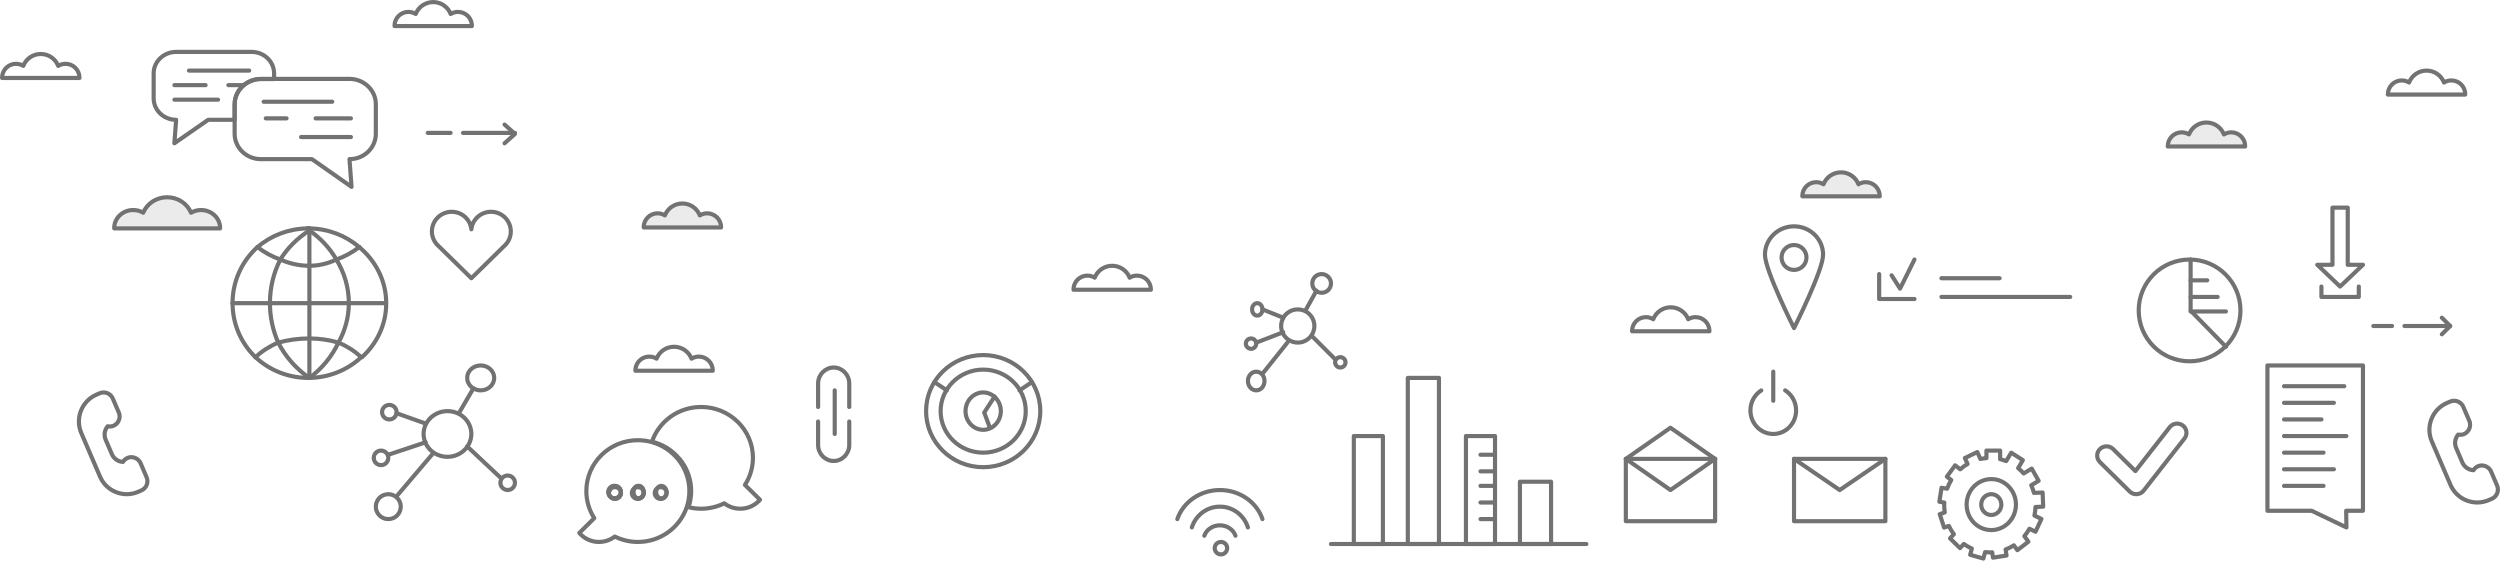
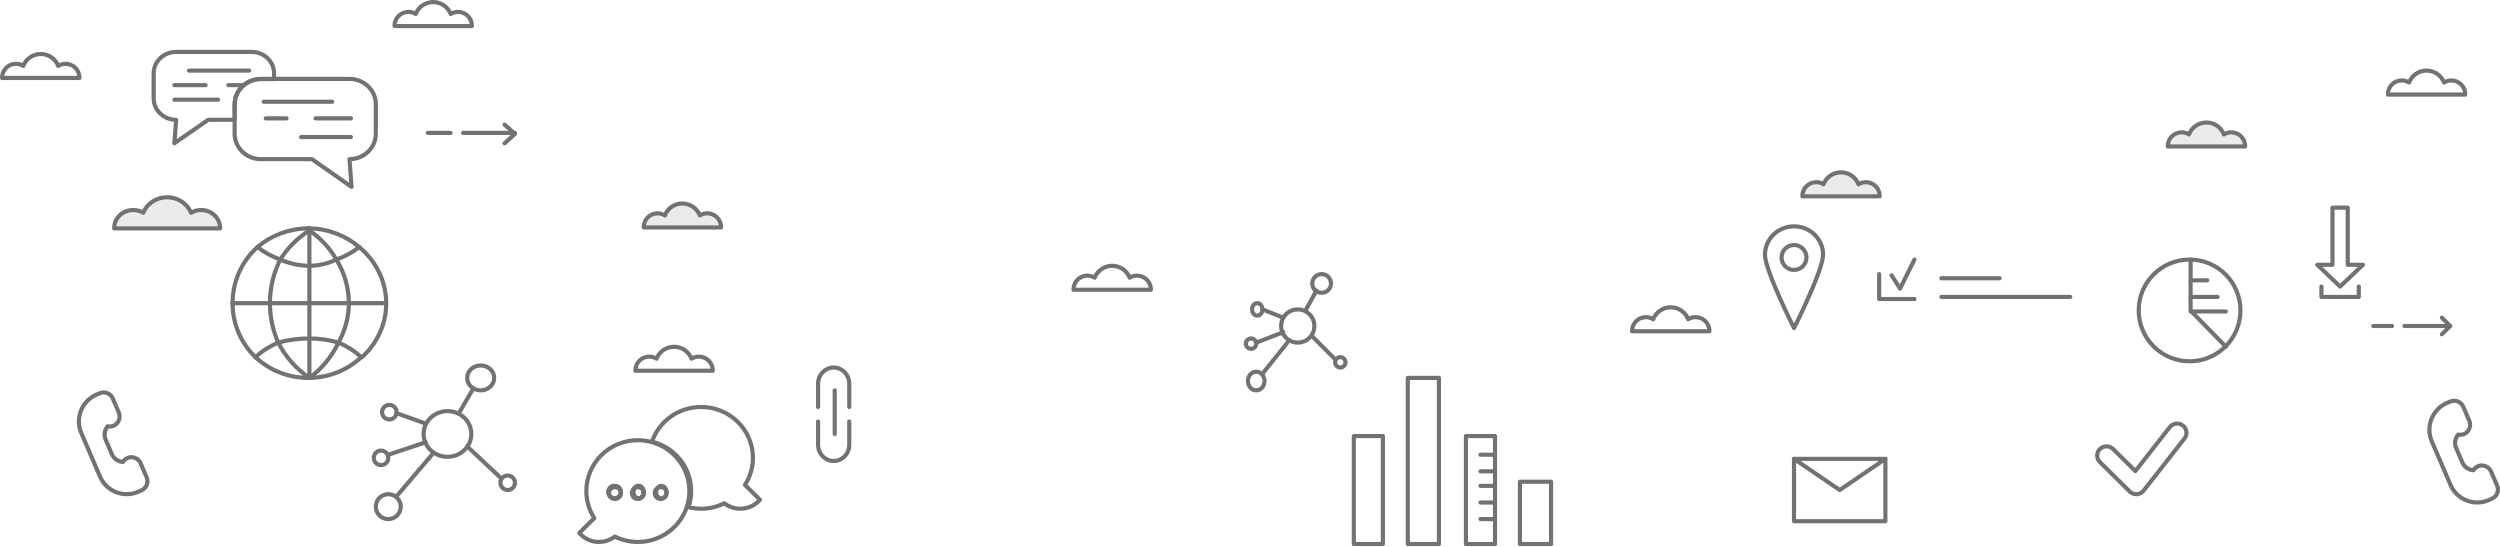
- <svg xmlns="http://www.w3.org/2000/svg" width="1204" height="270" viewBox="0 0 1204 270" fill="none">
-   <path d="M223 64H248" stroke="#737273" stroke-width="2" stroke-miterlimit="10" stroke-linecap="round" stroke-linejoin="round" />
-   <path d="M206 64H217" stroke="#737273" stroke-width="2" stroke-miterlimit="10" stroke-linecap="round" stroke-linejoin="round" />
-   <path d="M243 60L248 64.501L243 69" stroke="#737273" stroke-width="2" stroke-miterlimit="10" stroke-linecap="round" stroke-linejoin="round" />
+ <svg xmlns="http://www.w3.org/2000/svg" width="1204" height="263" viewBox="0 0 1204 263" fill="none">
  <path d="M922 144H905V132" stroke="#737273" stroke-width="2" stroke-miterlimit="10" stroke-linecap="round" stroke-linejoin="round" />
  <path d="M911 132.596L915.068 139L922 125" stroke="#737273" stroke-width="2" stroke-miterlimit="10" stroke-linecap="round" stroke-linejoin="round" />
  <path d="M935 143H997" stroke="#737273" stroke-width="2" stroke-miterlimit="10" stroke-linecap="round" stroke-linejoin="round" />
  <path d="M935 134H963" stroke="#737273" stroke-width="2" stroke-miterlimit="10" stroke-linecap="round" stroke-linejoin="round" />
+   <path d="M604.61 146.198C605.901 145.607 607.344 146.385 607.835 147.932C608.327 149.48 607.679 151.212 606.39 151.802C605.1 152.393 603.656 151.615 603.164 150.068C602.673 148.52 603.32 146.787 604.61 146.198Z" stroke="#737273" stroke-width="2" stroke-miterlimit="10" stroke-linecap="round" stroke-linejoin="round" />
+   <path d="M601.615 163.167C602.35 162.888 603.134 162.965 603.758 163.347C604.236 163.611 604.625 164.048 604.836 164.601C605.327 165.894 604.678 167.345 603.39 167.838C602.312 168.25 601.113 167.849 600.461 166.945C600.348 166.781 600.243 166.599 600.163 166.389C599.673 165.097 600.326 163.659 601.615 163.167V163.167Z" stroke="#737273" stroke-width="2" stroke-miterlimit="10" stroke-linecap="round" stroke-linejoin="round" />
+   <path d="M644.61 172.166C644.999 172.017 645.408 171.964 645.791 172.024C646.687 172.129 647.494 172.713 647.836 173.61C648.327 174.898 647.678 176.344 646.391 176.835C646.047 176.965 645.688 177.016 645.337 176.996C644.386 176.93 643.523 176.331 643.164 175.389C642.673 174.103 643.322 172.656 644.61 172.166V172.166Z" stroke="#737273" stroke-width="2" stroke-miterlimit="10" stroke-linecap="round" stroke-linejoin="round" />
+   <path d="M603.579 179.296C605.64 178.412 607.949 179.577 608.735 181.892C608.984 182.63 609.059 183.391 608.954 184.123C608.764 185.686 607.834 187.102 606.43 187.702C604.355 188.59 602.047 187.427 601.256 185.096C601.046 184.48 600.973 183.857 601.009 183.238C601.089 181.533 602.055 179.948 603.579 179.296Z" stroke="#737273" stroke-width="2" stroke-miterlimit="10" stroke-linecap="round" stroke-linejoin="round" />
+   <path d="M634.901 132.295C637.219 131.413 639.817 132.576 640.701 134.892C640.982 135.628 641.065 136.389 640.949 137.123C640.735 138.685 639.688 140.099 638.107 140.702C635.775 141.59 633.176 140.426 632.286 138.096C632.052 137.479 631.969 136.856 632.01 136.238C632.1 134.533 633.185 132.948 634.901 132.295V132.295Z" stroke="#737273" stroke-width="2" stroke-miterlimit="10" stroke-linecap="round" stroke-linejoin="round" />
+   <path d="M622.169 149.524C626.074 148.035 630.462 149.826 632.214 153.542C632.321 153.747 632.393 153.934 632.475 154.149C634.044 158.272 631.975 162.896 627.857 164.466C627.642 164.548 627.428 164.63 627.204 164.685C623.231 165.833 619.012 163.762 617.525 159.853C615.955 155.729 618.023 151.105 622.169 149.524V149.524Z" stroke="#737273" stroke-width="2" stroke-miterlimit="10" stroke-linecap="round" stroke-linejoin="round" />
+   <path d="M608 180L620 165" stroke="#737273" stroke-width="2" stroke-miterlimit="10" stroke-linecap="round" stroke-linejoin="round" />
+   <path d="M608 149L618 153" stroke="#737273" stroke-width="2" stroke-miterlimit="10" stroke-linecap="round" stroke-linejoin="round" />
+   <path d="M605 165L618 160" stroke="#737273" stroke-width="2" stroke-miterlimit="10" stroke-linecap="round" stroke-linejoin="round" />
+   <path d="M634 140L629 149" stroke="#737273" stroke-width="2" stroke-miterlimit="10" stroke-linecap="round" stroke-linejoin="round" />
+   <path d="M643 173L632 162" stroke="#737273" stroke-width="2" stroke-miterlimit="10" stroke-linecap="round" stroke-linejoin="round" />
+   <path d="M878 122.66C878 130.206 864.001 158 864.001 158C864.001 158 850 130.206 850 122.66C850 115.115 856.269 109 864.001 109C871.731 109 878 115.115 878 122.66Z" stroke="#737273" stroke-width="2" stroke-miterlimit="10" stroke-linecap="round" stroke-linejoin="round" />
+   <path d="M870 123.999C870 127.315 867.313 130 864 130C860.685 130 858 127.315 858 123.999C858 120.686 860.685 118 864 118C867.313 118 870 120.686 870 123.999Z" stroke="#737273" stroke-width="2" stroke-miterlimit="10" stroke-linecap="round" stroke-linejoin="round" />
+   <path d="M394 196V184.682C394 180.457 397.376 177 401.5 177C405.624 177 409 180.457 409 184.682V196" stroke="#737273" stroke-width="2" stroke-miterlimit="10" stroke-linecap="round" stroke-linejoin="round" />
+   <path d="M409 203V214.318C409 218.541 405.624 222 401.5 222C397.376 222 394 218.541 394 214.318V203" stroke="#737273" stroke-width="2" stroke-miterlimit="10" stroke-linecap="round" stroke-linejoin="round" />
+   <path d="M402 188V209" stroke="#737273" stroke-width="2" stroke-miterlimit="10" stroke-linecap="round" stroke-linejoin="round" />
+   <path d="M666 262H652V210H666V262Z" stroke="#737273" stroke-width="2" stroke-miterlimit="10" stroke-linecap="round" stroke-linejoin="round" />
+   <path d="M747 262H732V232H747V262Z" stroke="#737273" stroke-width="2" stroke-miterlimit="10" stroke-linecap="round" stroke-linejoin="round" />
+   <path d="M693 262H678V182H693V262Z" stroke="#737273" stroke-width="2" stroke-miterlimit="10" stroke-linecap="round" stroke-linejoin="round" />
+   <path d="M720 262H706V210H720V262Z" stroke="#737273" stroke-width="2" stroke-miterlimit="10" stroke-linecap="round" stroke-linejoin="round" />
+   <path d="M713 219H720" stroke="#737273" stroke-width="2" stroke-miterlimit="10" stroke-linecap="round" stroke-linejoin="round" />
+   <path d="M713 227H720" stroke="#737273" stroke-width="2" stroke-miterlimit="10" stroke-linecap="round" stroke-linejoin="round" />
+   <path d="M713 234H720" stroke="#737273" stroke-width="2" stroke-miterlimit="10" stroke-linecap="round" stroke-linejoin="round" />
+   <path d="M713 242H720" stroke="#737273" stroke-width="2" stroke-miterlimit="10" stroke-linecap="round" stroke-linejoin="round" />
+   <path d="M713 250H720" stroke="#737273" stroke-width="2" stroke-miterlimit="10" stroke-linecap="round" stroke-linejoin="round" />
+   <path d="M908 251H864V221H908V251Z" stroke="#737273" stroke-width="2" stroke-miterlimit="10" stroke-linecap="round" stroke-linejoin="round" />
+   <path d="M864 221L886.001 236L908 221" stroke="#737273" stroke-width="2" stroke-miterlimit="10" stroke-linecap="round" stroke-linejoin="round" />
+   <path d="M1158 157H1180" stroke="#737273" stroke-width="2" stroke-miterlimit="10" stroke-linecap="round" stroke-linejoin="round" />
+   <path d="M1143 157H1152" stroke="#737273" stroke-width="2" stroke-miterlimit="10" stroke-linecap="round" stroke-linejoin="round" />
+   <path d="M1176 153L1180 156.999L1176 161" stroke="#737273" stroke-width="2" stroke-miterlimit="10" stroke-linecap="round" stroke-linejoin="round" />
+   <path d="M1028.83 238C1027.64 238 1026.5 237.534 1025.65 236.699L1011.32 222.538C1009.56 220.804 1009.56 217.996 1011.32 216.264C1013.07 214.531 1015.91 214.533 1017.67 216.264L1028.4 226.863L1044.95 205.723C1046.47 203.784 1049.29 203.428 1051.26 204.929C1053.22 206.428 1053.58 209.214 1052.06 211.152L1032.38 236.278C1031.59 237.285 1030.4 237.908 1029.11 237.991C1029.02 237.997 1028.92 238 1028.83 238V238Z" stroke="#737273" stroke-width="2" stroke-miterlimit="10" stroke-linecap="round" stroke-linejoin="round" />
+   <path d="M1182.88 215.743L1185.88 222.745C1186.84 224.968 1188.96 226.331 1191.22 226.459C1191.72 225.644 1192.45 224.957 1193.4 224.55C1194.33 224.147 1195.33 224.082 1196.26 224.278C1197.74 224.594 1199.05 225.58 1199.69 227.061L1202.61 233.86C1203.65 236.288 1202.53 239.132 1200.11 240.178L1198.54 240.86C1191.47 243.915 1183.21 240.617 1180.16 233.528L1171.14 212.518C1168.09 205.429 1171.38 197.128 1178.44 194.071L1180.01 193.391C1182.43 192.344 1185.26 193.474 1186.31 195.902L1189.23 202.701C1189.86 204.183 1189.68 205.829 1188.89 207.114C1188.39 207.929 1187.66 208.616 1186.73 209.019C1185.78 209.426 1184.78 209.489 1183.85 209.295C1182.39 211.035 1181.92 213.518 1182.88 215.743V215.743Z" stroke="#737273" stroke-width="2" stroke-miterlimit="10" stroke-linecap="round" stroke-linejoin="round" />
+   <path d="M1136 138V143H1118V138" stroke="#737273" stroke-width="2" stroke-miterlimit="10" stroke-linecap="round" stroke-linejoin="round" />
+   <path d="M1138 127.529L1126.99 138L1116 127.529H1123.32V100H1130.67V127.529H1138Z" stroke="#737273" stroke-width="2" stroke-miterlimit="10" stroke-linecap="round" stroke-linejoin="round" />
+   <path d="M1079 149.5C1079 163.03 1068.03 174 1054.5 174C1040.97 174 1030 163.03 1030 149.5C1030 135.968 1040.97 125 1054.5 125C1068.03 125 1079 135.968 1079 149.5Z" stroke="#737273" stroke-width="2" stroke-miterlimit="10" stroke-linecap="round" stroke-linejoin="round" />
+   <path d="M1055 125V149.614L1072 167" stroke="#737273" stroke-width="2" stroke-miterlimit="10" stroke-linecap="round" stroke-linejoin="round" />
+   <path d="M1055 135H1063" stroke="#737273" stroke-width="2" stroke-miterlimit="10" stroke-linecap="round" stroke-linejoin="round" />
+   <path d="M1055 143H1068" stroke="#737273" stroke-width="2" stroke-miterlimit="10" stroke-linecap="round" stroke-linejoin="round" />
+   <path d="M1055 150H1072" stroke="#737273" stroke-width="2" stroke-miterlimit="10" stroke-linecap="round" stroke-linejoin="round" />
+   <path d="M547.571 132.735C546.279 132.735 545.064 133.101 544.039 133.748C542.735 130.38 539.456 128 535.62 128C531.785 128 528.519 130.38 527.203 133.735C526.177 133.101 524.975 132.735 523.683 132.735C520 132.735 517 135.723 517 139.419C517 139.457 517 139.507 517.013 139.545H526.924H530.367H540.899H544.317H554.253C554.267 139.507 554.267 139.457 554.267 139.419C554.267 135.723 551.267 132.735 547.571 132.735Z" stroke="#737273" stroke-width="2" stroke-miterlimit="10" stroke-linecap="round" stroke-linejoin="round" />
+   <path d="M816.571 152.735C815.279 152.735 814.064 153.101 813.039 153.748C811.735 150.38 808.456 148 804.62 148C800.785 148 797.519 150.38 796.203 153.735C795.177 153.101 793.975 152.735 792.683 152.735C789 152.735 786 155.723 786 159.419C786 159.457 786 159.507 786.013 159.545H795.924H799.367H809.899H813.317H823.253C823.267 159.507 823.267 159.457 823.267 159.419C823.267 155.723 820.267 152.735 816.571 152.735Z" stroke="#737273" stroke-width="2" stroke-miterlimit="10" stroke-linecap="round" stroke-linejoin="round" />
+   <path d="M1074.57 63.735C1073.28 63.735 1072.06 64.101 1071.04 64.748C1069.73 61.38 1066.46 59 1062.62 59C1058.78 59 1055.52 61.38 1054.2 64.735C1053.18 64.101 1051.97 63.735 1050.68 63.735C1047 63.735 1044 66.723 1044 70.419C1044 70.457 1044 70.507 1044.01 70.545H1053.92H1057.37H1067.9H1071.32H1081.25C1081.27 70.507 1081.27 70.457 1081.27 70.419C1081.27 66.723 1078.27 63.735 1074.57 63.735Z" fill="#EBEBEB" stroke="#737273" stroke-width="2" stroke-miterlimit="10" stroke-linecap="round" stroke-linejoin="round" />
+   <path d="M898.571 87.735C897.279 87.735 896.064 88.101 895.039 88.748C893.735 85.38 890.456 83 886.62 83C882.785 83 879.519 85.38 878.203 88.735C877.177 88.101 875.975 87.735 874.683 87.735C871 87.735 868 90.723 868 94.419C868 94.457 868 94.507 868.013 94.545H877.924H881.367H891.899H895.317H905.253C905.267 94.507 905.267 94.457 905.267 94.419C905.267 90.723 902.267 87.735 898.571 87.735Z" fill="#EBEBEB" stroke="#737273" stroke-width="2" stroke-miterlimit="10" stroke-linecap="round" stroke-linejoin="round" />
+   <path d="M223 64H248" stroke="#737273" stroke-width="2" stroke-miterlimit="10" stroke-linecap="round" stroke-linejoin="round" />
+   <path d="M206 64H217" stroke="#737273" stroke-width="2" stroke-miterlimit="10" stroke-linecap="round" stroke-linejoin="round" />
+   <path d="M243 60L248 64.501L243 69" stroke="#737273" stroke-width="2" stroke-miterlimit="10" stroke-linecap="round" stroke-linejoin="round" />
  <path d="M96.836 101.151C95.068 101.151 93.406 101.628 92.003 102.468C90.218 98.092 85.731 95 80.482 95C75.233 95 70.764 98.092 68.963 102.451C67.559 101.628 65.913 101.151 64.146 101.151C59.105 101.151 55 105.033 55 109.835C55 109.886 55 109.95 55.017 110H68.581H73.293H87.706H92.384H105.982C106 109.95 106 109.886 106 109.835C106 105.033 101.894 101.151 96.836 101.151Z" fill="#EBEBEB" stroke="#737273" stroke-width="2" stroke-miterlimit="10" stroke-linecap="round" stroke-linejoin="round" />
  <path d="M186.255 195.231C188.061 194.541 190.082 195.449 190.769 197.254C191.458 199.06 190.551 201.08 188.746 201.769C186.94 202.459 184.919 201.551 184.23 199.746C183.543 197.94 184.448 195.918 186.255 195.231Z" stroke="#737273" stroke-width="2" stroke-miterlimit="10" stroke-linecap="round" stroke-linejoin="round" />
  <path d="M182.261 217.234C183.289 216.843 184.387 216.952 185.262 217.485C185.93 217.855 186.475 218.467 186.771 219.242C187.457 221.052 186.549 223.084 184.745 223.773C183.236 224.35 181.558 223.788 180.645 222.523C180.487 222.294 180.34 222.038 180.228 221.744C179.542 219.936 180.457 217.923 182.261 217.234V217.234Z" stroke="#737273" stroke-width="2" stroke-miterlimit="10" stroke-linecap="round" stroke-linejoin="round" />
  <path d="M243.254 229.232C243.799 229.024 244.371 228.95 244.907 229.033C246.162 229.181 247.292 229.998 247.771 231.254C248.457 233.058 247.549 235.082 245.748 235.769C245.265 235.951 244.763 236.022 244.272 235.994C242.94 235.902 241.733 235.064 241.229 233.745C240.543 231.945 241.451 229.918 243.254 229.232V229.232Z" stroke="#737273" stroke-width="2" stroke-miterlimit="10" stroke-linecap="round" stroke-linejoin="round" />
  <path d="M184.868 238.394C187.96 237.216 191.424 238.769 192.602 241.856C192.976 242.84 193.088 243.855 192.932 244.831C192.646 246.914 191.251 248.802 189.144 249.603C186.033 250.787 182.57 249.236 181.383 246.127C181.069 245.306 180.959 244.476 181.013 243.651C181.134 241.378 182.582 239.264 184.868 238.394Z" stroke="#737273" stroke-width="2" stroke-miterlimit="10" stroke-linecap="round" stroke-linejoin="round" />
  <path d="M229.191 176.393C232.538 175.218 236.292 176.768 237.568 179.856C237.975 180.838 238.094 181.852 237.927 182.831C237.618 184.913 236.104 186.799 233.822 187.603C230.453 188.787 226.699 187.235 225.413 184.128C225.075 183.305 224.956 182.474 225.014 181.65C225.145 179.378 226.712 177.265 229.191 176.393V176.393Z" stroke="#737273" stroke-width="2" stroke-miterlimit="10" stroke-linecap="round" stroke-linejoin="round" />
  <path d="M211.431 198.721C217.044 196.673 223.351 199.136 225.87 204.246C226.024 204.527 226.128 204.785 226.246 205.08C228.501 210.75 225.527 217.107 219.607 219.266C219.298 219.379 218.99 219.492 218.669 219.566C212.957 221.145 206.892 218.298 204.754 212.922C202.498 207.253 205.471 200.895 211.431 198.721V198.721Z" stroke="#737273" stroke-width="2" stroke-miterlimit="10" stroke-linecap="round" stroke-linejoin="round" />
  <path d="M191 239L208 219" stroke="#737273" stroke-width="2" stroke-miterlimit="10" stroke-linecap="round" stroke-linejoin="round" />
  <path d="M191 199L205 204" stroke="#737273" stroke-width="2" stroke-miterlimit="10" stroke-linecap="round" stroke-linejoin="round" />
  <path d="M187 219L205 213" stroke="#737273" stroke-width="2" stroke-miterlimit="10" stroke-linecap="round" stroke-linejoin="round" />
  <path d="M228 187L221 199" stroke="#737273" stroke-width="2" stroke-miterlimit="10" stroke-linecap="round" stroke-linejoin="round" />
  <path d="M241 230L225 215" stroke="#737273" stroke-width="2" stroke-miterlimit="10" stroke-linecap="round" stroke-linejoin="round" />
-   <path d="M604.61 146.198C605.901 145.607 607.344 146.385 607.835 147.932C608.327 149.48 607.679 151.212 606.39 151.802C605.1 152.393 603.656 151.615 603.164 150.068C602.673 148.52 603.32 146.787 604.61 146.198Z" stroke="#737273" stroke-width="2" stroke-miterlimit="10" stroke-linecap="round" stroke-linejoin="round" />
-   <path d="M601.615 163.167C602.35 162.888 603.134 162.965 603.758 163.347C604.236 163.611 604.625 164.048 604.836 164.601C605.327 165.894 604.678 167.345 603.39 167.838C602.312 168.25 601.113 167.849 600.461 166.945C600.348 166.781 600.243 166.599 600.163 166.389C599.673 165.097 600.326 163.659 601.615 163.167V163.167Z" stroke="#737273" stroke-width="2" stroke-miterlimit="10" stroke-linecap="round" stroke-linejoin="round" />
-   <path d="M644.61 172.166C644.999 172.017 645.408 171.964 645.791 172.024C646.687 172.129 647.494 172.713 647.836 173.61C648.327 174.898 647.678 176.344 646.391 176.835C646.047 176.965 645.688 177.016 645.337 176.996C644.386 176.93 643.523 176.331 643.164 175.389C642.673 174.103 643.322 172.656 644.61 172.166V172.166Z" stroke="#737273" stroke-width="2" stroke-miterlimit="10" stroke-linecap="round" stroke-linejoin="round" />
-   <path d="M603.579 179.296C605.64 178.412 607.949 179.577 608.735 181.892C608.984 182.63 609.059 183.391 608.954 184.123C608.764 185.686 607.834 187.102 606.43 187.702C604.355 188.59 602.047 187.427 601.256 185.096C601.046 184.48 600.973 183.857 601.009 183.238C601.089 181.533 602.055 179.948 603.579 179.296Z" stroke="#737273" stroke-width="2" stroke-miterlimit="10" stroke-linecap="round" stroke-linejoin="round" />
-   <path d="M634.901 132.295C637.219 131.413 639.817 132.576 640.701 134.892C640.982 135.628 641.065 136.389 640.949 137.123C640.735 138.685 639.688 140.099 638.107 140.702C635.775 141.59 633.176 140.426 632.286 138.096C632.052 137.479 631.969 136.856 632.01 136.238C632.1 134.533 633.185 132.948 634.901 132.295V132.295Z" stroke="#737273" stroke-width="2" stroke-miterlimit="10" stroke-linecap="round" stroke-linejoin="round" />
-   <path d="M622.169 149.524C626.074 148.035 630.462 149.826 632.214 153.542C632.321 153.747 632.393 153.934 632.475 154.149C634.044 158.272 631.975 162.896 627.857 164.466C627.642 164.548 627.428 164.63 627.204 164.685C623.231 165.833 619.012 163.762 617.525 159.853C615.955 155.729 618.023 151.105 622.169 149.524V149.524Z" stroke="#737273" stroke-width="2" stroke-miterlimit="10" stroke-linecap="round" stroke-linejoin="round" />
-   <path d="M608 180L620 165" stroke="#737273" stroke-width="2" stroke-miterlimit="10" stroke-linecap="round" stroke-linejoin="round" />
-   <path d="M608 149L618 153" stroke="#737273" stroke-width="2" stroke-miterlimit="10" stroke-linecap="round" stroke-linejoin="round" />
-   <path d="M605 165L618 160" stroke="#737273" stroke-width="2" stroke-miterlimit="10" stroke-linecap="round" stroke-linejoin="round" />
-   <path d="M634 140L629 149" stroke="#737273" stroke-width="2" stroke-miterlimit="10" stroke-linecap="round" stroke-linejoin="round" />
-   <path d="M643 173L632 162" stroke="#737273" stroke-width="2" stroke-miterlimit="10" stroke-linecap="round" stroke-linejoin="round" />
  <path d="M74 35.324V47.376C74 53.078 78.842 57.699 84.83 57.699L83.982 69L100.252 57.699H113.013V50.278C113.013 46.59 114.73 43.278 117.449 41.049C119.693 39.193 122.601 38.078 125.785 38.078H132V35.324C132 29.621 127.158 25 121.183 25H84.83C78.842 25 74 29.621 74 35.324V35.324Z" stroke="#737273" stroke-width="2" stroke-miterlimit="10" stroke-linecap="round" stroke-linejoin="round" />
  <path d="M91 34H120" stroke="#737273" stroke-width="2" stroke-miterlimit="10" stroke-linecap="round" stroke-linejoin="round" />
  <path d="M84 48H105" stroke="#737273" stroke-width="2" stroke-miterlimit="10" stroke-linecap="round" stroke-linejoin="round" />
  <path d="M84 41H99" stroke="#737273" stroke-width="2" stroke-miterlimit="10" stroke-linecap="round" stroke-linejoin="round" />
  <path d="M110 41H117" stroke="#737273" stroke-width="2" stroke-miterlimit="10" stroke-linecap="round" stroke-linejoin="round" />
-   <path d="M113 50.206V64.451C113 71.191 118.683 76.646 125.68 76.646H150.238L169.301 90L168.308 76.646C175.328 76.646 181 71.191 181 64.451V50.206C181 43.463 175.328 38 168.308 38H125.68C122.519 38 119.631 39.115 117.404 40.972C114.704 43.202 113 46.515 113 50.206Z" stroke="#737273" stroke-width="2" stroke-miterlimit="10" stroke-linecap="round" stroke-linejoin="round" />
+   <path d="M113 50.206V64.451C113 71.191 118.683 76.646 125.68 76.646H150.238L169.301 90L168.308 76.646C175.328 76.646 181 71.191 181 64.451V50.206C181 43.463 175.328 38 168.308 38H125.68C122.519 38 119.631 39.115 117.404 40.972C114.704 43.202 113 46.515 113 50.206V50.206Z" stroke="#737273" stroke-width="2" stroke-miterlimit="10" stroke-linecap="round" stroke-linejoin="round" />
  <path d="M160 49H127" stroke="#737273" stroke-width="2" stroke-miterlimit="10" stroke-linecap="round" stroke-linejoin="round" />
  <path d="M169 66H145" stroke="#737273" stroke-width="2" stroke-miterlimit="10" stroke-linecap="round" stroke-linejoin="round" />
  <path d="M169 57H152" stroke="#737273" stroke-width="2" stroke-miterlimit="10" stroke-linecap="round" stroke-linejoin="round" />
  <path d="M138 57H128" stroke="#737273" stroke-width="2" stroke-miterlimit="10" stroke-linecap="round" stroke-linejoin="round" />
-   <path d="M878 122.66C878 130.206 864.001 158 864.001 158C864.001 158 850 130.206 850 122.66C850 115.115 856.269 109 864.001 109C871.731 109 878 115.115 878 122.66Z" stroke="#737273" stroke-width="2" stroke-miterlimit="10" stroke-linecap="round" stroke-linejoin="round" />
-   <path d="M870 123.999C870 127.315 867.313 130 864 130C860.685 130 858 127.315 858 123.999C858 120.686 860.685 118 864 118C867.313 118 870 120.686 870 123.999Z" stroke="#737273" stroke-width="2" stroke-miterlimit="10" stroke-linecap="round" stroke-linejoin="round" />
-   <path d="M246 111.453C246 113.884 245.075 116.101 243.534 117.793L243.516 117.81L242.609 118.692L242.536 118.764L227.01 134L211.52 118.8L211.465 118.764L210.486 117.793C208.926 116.101 208 113.884 208 111.453C208 106.232 212.282 102 217.542 102C222.457 102 226.502 105.691 227.01 110.426C227.499 105.691 231.562 102 236.477 102C241.737 102 246 106.232 246 111.453Z" stroke="#737273" stroke-width="2" stroke-miterlimit="10" stroke-linecap="round" stroke-linejoin="round" />
  <path d="M174 172C167.503 178.072 158.713 181.848 149 182" stroke="#737273" stroke-width="2" stroke-miterlimit="10" stroke-linecap="round" stroke-linejoin="round" />
  <path d="M148 110C148.338 110 148.665 110 149 110" stroke="#737273" stroke-width="2" stroke-miterlimit="10" stroke-linecap="round" stroke-linejoin="round" />
  <path d="M124 119C116.658 125.587 112 135.228 112 146" stroke="#737273" stroke-width="2" stroke-miterlimit="10" stroke-linecap="round" stroke-linejoin="round" />
  <path d="M123 172C129.499 178.072 138.288 181.848 148 182" stroke="#737273" stroke-width="2" stroke-miterlimit="10" stroke-linecap="round" stroke-linejoin="round" />
  <path d="M123 172C116.228 165.42 112 156.213 112 146" stroke="#737273" stroke-width="2" stroke-miterlimit="10" stroke-linecap="round" stroke-linejoin="round" />
  <path d="M148 182C148.338 182 148.665 182 149 182" stroke="#737273" stroke-width="2" stroke-miterlimit="10" stroke-linecap="round" stroke-linejoin="round" />
  <path d="M149 110C158.195 110.144 166.566 113.515 173 119" stroke="#737273" stroke-width="2" stroke-miterlimit="10" stroke-linecap="round" stroke-linejoin="round" />
  <path d="M124 119C130.434 113.515 138.804 110.144 148 110" stroke="#737273" stroke-width="2" stroke-miterlimit="10" stroke-linecap="round" stroke-linejoin="round" />
  <path d="M174.365 172C181.527 165.443 186 156.267 186 146.089C186 135.282 180.953 125.608 173 119" stroke="#737273" stroke-width="2" stroke-miterlimit="10" stroke-linecap="round" stroke-linejoin="round" />
  <path d="M135 125C138.437 119.433 143.243 114.656 149 111" stroke="#737273" stroke-width="2" stroke-miterlimit="10" stroke-linecap="round" stroke-linejoin="round" />
  <path d="M149 110C149 110.313 149 110.679 149 111" stroke="#737273" stroke-width="2" stroke-miterlimit="10" stroke-linecap="round" stroke-linejoin="round" />
  <path d="M130 146C130 152.829 131.462 159.26 134 165" stroke="#737273" stroke-width="2" stroke-miterlimit="10" stroke-linecap="round" stroke-linejoin="round" />
  <path d="M134 165C137.468 171.811 142.636 177.651 149 182" stroke="#737273" stroke-width="2" stroke-miterlimit="10" stroke-linecap="round" stroke-linejoin="round" />
  <path d="M130 146C130 138.377 131.823 131.224 135 125" stroke="#737273" stroke-width="2" stroke-miterlimit="10" stroke-linecap="round" stroke-linejoin="round" />
  <path d="M124 119C127.278 121.55 130.988 123.576 135 125" stroke="#737273" stroke-width="2" stroke-miterlimit="10" stroke-linecap="round" stroke-linejoin="round" />
  <path d="M173 119C169.721 121.55 166.011 123.576 162 125" stroke="#737273" stroke-width="2" stroke-miterlimit="10" stroke-linecap="round" stroke-linejoin="round" />
  <path d="M149 128C153.573 128 157.938 126.907 162 125" stroke="#737273" stroke-width="2" stroke-miterlimit="10" stroke-linecap="round" stroke-linejoin="round" />
  <path d="M135 125C139.376 126.907 144.077 128 149 128" stroke="#737273" stroke-width="2" stroke-miterlimit="10" stroke-linecap="round" stroke-linejoin="round" />
  <path d="M174 172C170.765 169.053 167.056 166.675 163 165" stroke="#737273" stroke-width="2" stroke-miterlimit="10" stroke-linecap="round" stroke-linejoin="round" />
  <path d="M149 163C153.946 163 158.66 163.724 163 165" stroke="#737273" stroke-width="2" stroke-miterlimit="10" stroke-linecap="round" stroke-linejoin="round" />
  <path d="M134 165C138.651 163.724 143.7 163 149 163" stroke="#737273" stroke-width="2" stroke-miterlimit="10" stroke-linecap="round" stroke-linejoin="round" />
  <path d="M123 172C126.235 169.053 129.943 166.675 134 165" stroke="#737273" stroke-width="2" stroke-miterlimit="10" stroke-linecap="round" stroke-linejoin="round" />
  <path d="M162 125C165.814 131.224 168 138.377 168 146" stroke="#737273" stroke-width="2" stroke-miterlimit="10" stroke-linecap="round" stroke-linejoin="round" />
  <path d="M148 110C148.344 110.313 148.662 110.679 149 111" stroke="#737273" stroke-width="2" stroke-miterlimit="10" stroke-linecap="round" stroke-linejoin="round" />
  <path d="M148 182C148.347 182 148.662 182 149 182" stroke="#737273" stroke-width="2" stroke-miterlimit="10" stroke-linecap="round" stroke-linejoin="round" />
  <path d="M168 146C168 152.829 166.171 159.26 163 165" stroke="#737273" stroke-width="2" stroke-miterlimit="10" stroke-linecap="round" stroke-linejoin="round" />
  <path d="M149 182C154.939 177.651 159.762 171.811 163 165" stroke="#737273" stroke-width="2" stroke-miterlimit="10" stroke-linecap="round" stroke-linejoin="round" />
  <path d="M162 125C158.81 119.433 154.346 114.656 149 111" stroke="#737273" stroke-width="2" stroke-miterlimit="10" stroke-linecap="round" stroke-linejoin="round" />
  <path d="M130 146H112" stroke="#737273" stroke-width="2" stroke-miterlimit="10" stroke-linecap="round" stroke-linejoin="round" />
  <path d="M149 146H168" stroke="#737273" stroke-width="2" stroke-miterlimit="10" stroke-linecap="round" stroke-linejoin="round" />
  <path d="M130 146H149" stroke="#737273" stroke-width="2" stroke-miterlimit="10" stroke-linecap="round" stroke-linejoin="round" />
  <path d="M185 146H168" stroke="#737273" stroke-width="2" stroke-miterlimit="10" stroke-linecap="round" stroke-linejoin="round" />
  <path d="M149 128V111" stroke="#737273" stroke-width="2" stroke-miterlimit="10" stroke-linecap="round" stroke-linejoin="round" />
  <path d="M149 128V146" stroke="#737273" stroke-width="2" stroke-miterlimit="10" stroke-linecap="round" stroke-linejoin="round" />
  <path d="M149 163V182" stroke="#737273" stroke-width="2" stroke-miterlimit="10" stroke-linecap="round" stroke-linejoin="round" />
  <path d="M149 110V111" stroke="#737273" stroke-width="2" stroke-miterlimit="10" stroke-linecap="round" stroke-linejoin="round" />
  <path d="M149 163V146" stroke="#737273" stroke-width="2" stroke-miterlimit="10" stroke-linecap="round" stroke-linejoin="round" />
  <path d="M366 240.663C365.785 240.921 365.556 241.163 365.31 241.421C360.793 245.838 353.7 246.161 348.809 242.405C345.459 244.049 341.667 245 337.659 245C335.559 245 333.522 244.742 331.568 244.258C332.406 241.824 332.865 239.196 332.865 236.471C332.865 231.359 331.274 226.619 328.563 222.7C327.809 221.604 326.954 220.573 326.019 219.62C322.817 216.284 318.68 213.849 314 212.704C317.317 202.98 326.66 196 337.659 196C351.452 196 362.617 206.964 362.617 220.492C362.617 225.296 361.187 229.762 358.758 233.536L366 240.663Z" stroke="#737273" stroke-width="2" stroke-miterlimit="10" stroke-linecap="round" stroke-linejoin="round" />
  <path d="M320.555 239.073C320.032 239.814 319.167 240.298 318.188 240.298C316.604 240.298 315.314 239.023 315.314 237.459C315.314 236.411 315.885 235.492 316.734 235.009C317.158 234.75 317.665 234.607 318.188 234.607C319.786 234.607 321.078 235.879 321.078 237.459C321.078 238.056 320.881 238.62 320.555 239.073ZM307.182 240.298C305.598 240.298 304.308 239.023 304.308 237.459C304.308 235.879 305.598 234.607 307.182 234.607C308.782 234.607 310.072 235.879 310.072 237.459C310.072 239.023 308.782 240.298 307.182 240.298ZM296.176 240.298C294.592 240.298 293.303 239.023 293.303 237.459C293.303 235.879 294.592 234.607 296.176 234.607C297.777 234.607 299.066 235.879 299.066 237.459C299.066 239.023 297.777 240.298 296.176 240.298ZM327.722 222.738C326.972 221.642 326.122 220.61 325.192 219.658C322.008 216.321 317.893 213.887 313.24 212.741C311.296 212.257 309.273 212 307.182 212C293.482 212 282.379 222.963 282.379 236.508C282.379 241.296 283.784 245.763 286.2 249.552L279 256.663C279.227 256.921 279.458 257.179 279.701 257.422C284.175 261.838 291.23 262.162 296.095 258.405C299.442 260.05 303.198 261 307.182 261C318.137 261 327.428 254.003 330.71 244.295C331.544 241.861 332 239.233 332 236.508C332 231.396 330.418 226.657 327.722 222.738V222.738Z" stroke="#737273" stroke-width="2" stroke-miterlimit="10" stroke-linecap="round" stroke-linejoin="round" />
  <path d="M299 237.007C299 238.656 297.657 240 295.992 240C294.343 240 293 238.656 293 237.007C293 235.341 294.343 234 295.992 234C297.657 234 299 235.341 299 237.007Z" stroke="#737273" stroke-width="2" stroke-miterlimit="10" stroke-linecap="round" stroke-linejoin="round" />
  <path d="M310 237.007C310 238.656 308.881 240 307.493 240C306.119 240 305 238.656 305 237.007C305 235.341 306.119 234 307.493 234C308.881 234 310 235.341 310 237.007Z" stroke="#737273" stroke-width="2" stroke-miterlimit="10" stroke-linecap="round" stroke-linejoin="round" />
  <path d="M299 237.007C299 238.656 297.657 240 295.992 240C294.343 240 293 238.656 293 237.007C293 235.341 294.343 234 295.992 234C297.657 234 299 235.341 299 237.007Z" stroke="#737273" stroke-width="2" stroke-miterlimit="10" stroke-linecap="round" stroke-linejoin="round" />
  <path d="M310 237.007C310 238.656 308.881 240 307.493 240C306.119 240 305 238.656 305 237.007C305 235.341 306.119 234 307.493 234C308.881 234 310 235.341 310 237.007Z" stroke="#737273" stroke-width="2" stroke-miterlimit="10" stroke-linecap="round" stroke-linejoin="round" />
  <path d="M321 237.007C321 237.637 320.83 238.231 320.546 238.709C320.093 239.49 319.342 240 318.493 240C317.119 240 316 238.656 316 237.007C316 235.903 316.495 234.933 317.232 234.424C317.6 234.152 318.039 234 318.493 234C319.88 234 321 235.341 321 237.007Z" stroke="#737273" stroke-width="2" stroke-miterlimit="10" stroke-linecap="round" stroke-linejoin="round" />
-   <path d="M394 196V184.682C394 180.457 397.376 177 401.5 177C405.624 177 409 180.457 409 184.682V196" stroke="#737273" stroke-width="2" stroke-miterlimit="10" stroke-linecap="round" stroke-linejoin="round" />
-   <path d="M409 203V214.318C409 218.541 405.624 222 401.5 222C397.376 222 394 218.541 394 214.318V203" stroke="#737273" stroke-width="2" stroke-miterlimit="10" stroke-linecap="round" stroke-linejoin="round" />
-   <path d="M402 188V209" stroke="#737273" stroke-width="2" stroke-miterlimit="10" stroke-linecap="round" stroke-linejoin="round" />
-   <path d="M501 197.999C501 212.911 488.687 225 473.499 225C458.311 225 446 212.911 446 197.999C446 183.087 458.311 171 473.499 171C488.687 171 501 183.087 501 197.999Z" stroke="#737273" stroke-width="2" stroke-miterlimit="10" stroke-linecap="round" stroke-linejoin="round" />
-   <path d="M494 198.001C494 209.046 484.822 218 473.5 218C462.178 218 453 209.046 453 198.001C453 186.954 462.178 178 473.5 178C484.822 178 494 186.954 494 198.001Z" stroke="#737273" stroke-width="2" stroke-miterlimit="10" stroke-linecap="round" stroke-linejoin="round" />
-   <path d="M497 184L491 188" stroke="#737273" stroke-width="2" stroke-miterlimit="10" stroke-linecap="round" stroke-linejoin="round" />
-   <path d="M456 188L450 184" stroke="#737273" stroke-width="2" stroke-miterlimit="10" stroke-linecap="round" stroke-linejoin="round" />
-   <path d="M469.25 190.207C473.315 187.722 478.512 189.196 480.86 193.5C483.207 197.804 481.815 203.307 477.75 205.793C473.685 208.278 468.486 206.802 466.14 202.5C463.793 198.194 465.185 192.692 469.25 190.207Z" stroke="#737273" stroke-width="2" stroke-miterlimit="10" stroke-linecap="round" stroke-linejoin="round" />
-   <path d="M479 191L474 198.673L476.731 206" stroke="#737273" stroke-width="2" stroke-miterlimit="10" stroke-linecap="round" stroke-linejoin="round" />
-   <path d="M641 262H764" stroke="#737273" stroke-width="2" stroke-miterlimit="10" stroke-linecap="round" stroke-linejoin="round" />
-   <path d="M666 262H652V210H666V262Z" stroke="#737273" stroke-width="2" stroke-miterlimit="10" stroke-linecap="round" stroke-linejoin="round" />
-   <path d="M747 262H732V232H747V262Z" stroke="#737273" stroke-width="2" stroke-miterlimit="10" stroke-linecap="round" stroke-linejoin="round" />
-   <path d="M693 262H678V182H693V262Z" stroke="#737273" stroke-width="2" stroke-miterlimit="10" stroke-linecap="round" stroke-linejoin="round" />
-   <path d="M720 262H706V210H720V262Z" stroke="#737273" stroke-width="2" stroke-miterlimit="10" stroke-linecap="round" stroke-linejoin="round" />
-   <path d="M713 219H720" stroke="#737273" stroke-width="2" stroke-miterlimit="10" stroke-linecap="round" stroke-linejoin="round" />
-   <path d="M713 227H720" stroke="#737273" stroke-width="2" stroke-miterlimit="10" stroke-linecap="round" stroke-linejoin="round" />
-   <path d="M713 234H720" stroke="#737273" stroke-width="2" stroke-miterlimit="10" stroke-linecap="round" stroke-linejoin="round" />
-   <path d="M713 242H720" stroke="#737273" stroke-width="2" stroke-miterlimit="10" stroke-linecap="round" stroke-linejoin="round" />
-   <path d="M713 250H720" stroke="#737273" stroke-width="2" stroke-miterlimit="10" stroke-linecap="round" stroke-linejoin="round" />
-   <path d="M586.932 261.196C588.48 260.609 590.213 261.384 590.802 262.932C591.393 264.48 590.616 266.212 589.068 266.803C587.52 267.392 585.787 266.616 585.198 265.068C584.607 263.521 585.384 261.787 586.932 261.196Z" stroke="#737273" stroke-width="2" stroke-miterlimit="10" stroke-linecap="round" stroke-linejoin="round" />
-   <path d="M608 250C605.242 241.886 597.109 236 587.5 236C577.891 236 569.758 241.886 567 250" stroke="#737273" stroke-width="2" stroke-miterlimit="10" stroke-linecap="round" stroke-linejoin="round" />
-   <path d="M601 254C599.184 248.204 593.829 244 587.501 244C581.171 244 575.816 248.204 574 254" stroke="#737273" stroke-width="2" stroke-miterlimit="10" stroke-linecap="round" stroke-linejoin="round" />
-   <path d="M595 258C593.99 255.101 591.015 253 587.501 253C583.985 253 581.01 255.101 580 258" stroke="#737273" stroke-width="2" stroke-miterlimit="10" stroke-linecap="round" stroke-linejoin="round" />
-   <path d="M959.007 248.023C956.319 248.023 954.147 245.776 954.147 242.998C954.147 240.234 956.319 237.989 959.007 237.989C961.681 237.989 963.854 240.234 963.854 242.998C963.854 245.776 961.681 248.023 959.007 248.023ZM959.018 255.285C952.438 255.285 947.122 249.788 947.122 242.987C947.122 236.224 952.438 230.727 959.018 230.727C965.56 230.727 970.88 236.224 970.88 242.987C970.88 249.788 965.56 255.285 959.018 255.285ZM980.289 244.17L984 244.007L983.728 237.2L979.553 237.375C979.215 236.099 978.785 234.871 978.252 233.702L981.806 231.551L978.468 225.666L974.586 228.018C973.771 227.081 972.878 226.216 971.928 225.433L974.213 221.609L968.602 218.017L966.18 222.064C965.241 221.69 964.267 221.386 963.26 221.141V217H956.664V220.638C955.679 220.708 954.706 220.837 953.767 221.047L952.273 217.713L946.287 220.59L947.578 223.455C946.311 224.193 945.134 225.048 944.036 226.018L941.603 224.099L937.609 229.537L939.714 231.187C938.923 232.497 938.254 233.888 937.723 235.351L935.052 234.907L934 241.643L936.376 242.041C936.354 242.462 936.32 242.871 936.32 243.292C936.32 244.485 936.433 245.631 936.602 246.767L934.169 247.62L936.285 254.088L938.57 253.281C939.25 254.708 940.054 256.041 940.991 257.269L939.148 259.281L943.945 263.972L945.78 261.971C946.978 262.836 948.268 263.586 949.637 264.194L948.834 267.176L955.192 269L956.019 265.913C956.777 265.994 957.546 266.042 958.327 266.042C958.701 266.042 959.063 266.007 959.436 265.982L959.809 268.568L966.338 267.551L965.908 264.626C967.311 264.1 968.635 263.421 969.88 262.626L971.566 264.965L976.861 260.895L974.926 258.194C975.843 257.106 976.668 255.913 977.38 254.65L980.3 256.088L983.142 249.924L979.78 248.274C980.074 246.941 980.234 245.573 980.289 244.17Z" stroke="#737273" stroke-width="2" stroke-miterlimit="10" stroke-linecap="round" stroke-linejoin="round" />
-   <path d="M848.227 188.027C845.196 189.954 843.129 193.356 843.006 197.302C842.813 203.56 847.578 208.795 853.65 208.994C859.722 209.194 864.801 204.283 864.994 198.023C865.126 193.802 862.995 190.056 859.734 188" stroke="#737273" stroke-width="2" stroke-miterlimit="10" stroke-linecap="round" stroke-linejoin="round" />
-   <path d="M854 179V193" stroke="#737273" stroke-width="2" stroke-miterlimit="10" stroke-linecap="round" stroke-linejoin="round" />
-   <path d="M908 251H864V221H908V251Z" stroke="#737273" stroke-width="2" stroke-miterlimit="10" stroke-linecap="round" stroke-linejoin="round" />
-   <path d="M864 221L886.001 236L908 221" stroke="#737273" stroke-width="2" stroke-miterlimit="10" stroke-linecap="round" stroke-linejoin="round" />
-   <path d="M826 251H783V221H826V251Z" stroke="#737273" stroke-width="2" stroke-miterlimit="10" stroke-linecap="round" stroke-linejoin="round" />
-   <path d="M783 221L804.5 236L826 221" stroke="#737273" stroke-width="2" stroke-miterlimit="10" stroke-linecap="round" stroke-linejoin="round" />
-   <path d="M826 221L804.5 206L783 221" stroke="#737273" stroke-width="2" stroke-miterlimit="10" stroke-linecap="round" stroke-linejoin="round" />
-   <path d="M1158 157H1180" stroke="#737273" stroke-width="2" stroke-miterlimit="10" stroke-linecap="round" stroke-linejoin="round" />
-   <path d="M1143 157H1152" stroke="#737273" stroke-width="2" stroke-miterlimit="10" stroke-linecap="round" stroke-linejoin="round" />
-   <path d="M1176 153L1180 156.999L1176 161" stroke="#737273" stroke-width="2" stroke-miterlimit="10" stroke-linecap="round" stroke-linejoin="round" />
-   <path d="M1028.83 238C1027.64 238 1026.5 237.534 1025.65 236.699L1011.32 222.538C1009.56 220.804 1009.56 217.996 1011.32 216.264C1013.07 214.531 1015.91 214.533 1017.67 216.264L1028.4 226.863L1044.95 205.723C1046.47 203.784 1049.29 203.428 1051.26 204.929C1053.22 206.428 1053.58 209.214 1052.06 211.152L1032.38 236.278C1031.59 237.285 1030.4 237.908 1029.11 237.991C1029.02 237.997 1028.92 238 1028.83 238V238Z" stroke="#737273" stroke-width="2" stroke-miterlimit="10" stroke-linecap="round" stroke-linejoin="round" />
-   <path d="M1182.88 215.743L1185.88 222.745C1186.84 224.968 1188.96 226.331 1191.22 226.459C1191.72 225.644 1192.45 224.957 1193.4 224.55C1194.33 224.147 1195.33 224.082 1196.26 224.278C1197.74 224.594 1199.05 225.58 1199.69 227.061L1202.61 233.86C1203.65 236.288 1202.53 239.132 1200.11 240.178L1198.54 240.86C1191.47 243.915 1183.21 240.617 1180.16 233.528L1171.14 212.518C1168.09 205.429 1171.38 197.128 1178.44 194.071L1180.01 193.391C1182.43 192.344 1185.26 193.474 1186.31 195.902L1189.23 202.701C1189.86 204.183 1189.68 205.829 1188.89 207.114C1188.39 207.929 1187.66 208.616 1186.73 209.019C1185.78 209.426 1184.78 209.489 1183.85 209.295C1182.39 211.035 1181.92 213.518 1182.88 215.743V215.743Z" stroke="#737273" stroke-width="2" stroke-miterlimit="10" stroke-linecap="round" stroke-linejoin="round" />
  <path d="M50.876 211.743L53.882 218.745C54.84 220.968 56.959 222.331 59.222 222.459C59.723 221.644 60.454 220.957 61.397 220.55C62.328 220.147 63.328 220.082 64.261 220.278C65.742 220.594 67.054 221.58 67.691 223.061L70.611 229.86C71.653 232.288 70.528 235.132 68.109 236.178L66.537 236.86C59.473 239.915 51.206 236.617 48.16 229.528L39.137 208.518C36.092 201.429 39.377 193.128 46.441 190.071L48.014 189.391C50.431 188.344 53.264 189.474 54.307 191.902L57.227 198.701C57.863 200.183 57.682 201.829 56.889 203.114C56.391 203.929 55.657 204.616 54.726 205.019C53.784 205.426 52.783 205.489 51.851 205.295C50.389 207.035 49.92 209.518 50.876 211.743V211.743Z" stroke="#737273" stroke-width="2" stroke-miterlimit="10" stroke-linecap="round" stroke-linejoin="round" />
-   <path d="M1136 138V143H1118V138" stroke="#737273" stroke-width="2" stroke-miterlimit="10" stroke-linecap="round" stroke-linejoin="round" />
-   <path d="M1138 127.529L1126.99 138L1116 127.529H1123.32V100H1130.67V127.529H1138Z" stroke="#737273" stroke-width="2" stroke-miterlimit="10" stroke-linecap="round" stroke-linejoin="round" />
-   <path d="M1079 149.5C1079 163.03 1068.03 174 1054.5 174C1040.97 174 1030 163.03 1030 149.5C1030 135.968 1040.97 125 1054.5 125C1068.03 125 1079 135.968 1079 149.5Z" stroke="#737273" stroke-width="2" stroke-miterlimit="10" stroke-linecap="round" stroke-linejoin="round" />
-   <path d="M1055 125V149.614L1072 167" stroke="#737273" stroke-width="2" stroke-miterlimit="10" stroke-linecap="round" stroke-linejoin="round" />
-   <path d="M1055 135H1063" stroke="#737273" stroke-width="2" stroke-miterlimit="10" stroke-linecap="round" stroke-linejoin="round" />
-   <path d="M1055 143H1068" stroke="#737273" stroke-width="2" stroke-miterlimit="10" stroke-linecap="round" stroke-linejoin="round" />
-   <path d="M1055 150H1072" stroke="#737273" stroke-width="2" stroke-miterlimit="10" stroke-linecap="round" stroke-linejoin="round" />
-   <path d="M1138 245.981H1129.91L1130.04 254L1113.3 245.981H1092V176H1138V245.981Z" stroke="#737273" stroke-width="2" stroke-miterlimit="10" stroke-linecap="round" stroke-linejoin="round" />
-   <path d="M1100 186H1129" stroke="#737273" stroke-width="2" stroke-miterlimit="10" stroke-linecap="round" stroke-linejoin="round" />
-   <path d="M1100 194H1124" stroke="#737273" stroke-width="2" stroke-miterlimit="10" stroke-linecap="round" stroke-linejoin="round" />
-   <path d="M1100 202H1118" stroke="#737273" stroke-width="2" stroke-miterlimit="10" stroke-linecap="round" stroke-linejoin="round" />
-   <path d="M1100 210H1130" stroke="#737273" stroke-width="2" stroke-miterlimit="10" stroke-linecap="round" stroke-linejoin="round" />
-   <path d="M1100 218H1119" stroke="#737273" stroke-width="2" stroke-miterlimit="10" stroke-linecap="round" stroke-linejoin="round" />
-   <path d="M1100 226H1124" stroke="#737273" stroke-width="2" stroke-miterlimit="10" stroke-linecap="round" stroke-linejoin="round" />
-   <path d="M1100 234H1119" stroke="#737273" stroke-width="2" stroke-miterlimit="10" stroke-linecap="round" stroke-linejoin="round" />
  <path d="M336.571 171.735C335.279 171.735 334.064 172.101 333.039 172.748C331.735 169.38 328.456 167 324.62 167C320.785 167 317.519 169.38 316.203 172.735C315.177 172.101 313.975 171.735 312.683 171.735C309 171.735 306 174.723 306 178.419C306 178.457 306 178.507 306.013 178.545H315.924H319.367H329.899H333.317H343.253C343.267 178.507 343.267 178.457 343.267 178.419C343.267 174.723 340.267 171.735 336.571 171.735Z" stroke="#737273" stroke-width="2" stroke-miterlimit="10" stroke-linecap="round" stroke-linejoin="round" />
-   <path d="M547.571 132.735C546.279 132.735 545.064 133.101 544.039 133.748C542.735 130.38 539.456 128 535.62 128C531.785 128 528.519 130.38 527.203 133.735C526.177 133.101 524.975 132.735 523.683 132.735C520 132.735 517 135.723 517 139.419C517 139.457 517 139.507 517.013 139.545H526.924H530.367H540.899H544.317H554.253C554.267 139.507 554.267 139.457 554.267 139.419C554.267 135.723 551.267 132.735 547.571 132.735Z" stroke="#737273" stroke-width="2" stroke-miterlimit="10" stroke-linecap="round" stroke-linejoin="round" />
  <path d="M340.571 102.735C339.279 102.735 338.064 103.101 337.039 103.748C335.735 100.38 332.456 98 328.62 98C324.785 98 321.519 100.38 320.203 103.735C319.177 103.101 317.975 102.735 316.683 102.735C313 102.735 310 105.723 310 109.419C310 109.457 310 109.507 310.013 109.545H319.924H323.367H333.899H337.317H347.253C347.267 109.507 347.267 109.457 347.267 109.419C347.267 105.723 344.267 102.735 340.571 102.735Z" fill="#EBEBEB" stroke="#737273" stroke-width="2" stroke-miterlimit="10" stroke-linecap="round" stroke-linejoin="round" />
  <path d="M31.571 30.735C30.279 30.735 29.064 31.101 28.039 31.748C26.735 28.38 23.456 26 19.62 26C15.785 26 12.519 28.38 11.203 31.735C10.177 31.101 8.975 30.735 7.683 30.735C4 30.735 1 33.723 1 37.419C1 37.457 1 37.507 1.013 37.545H10.924H14.367H24.899H28.317H38.254C38.267 37.507 38.267 37.457 38.267 37.419C38.267 33.723 35.267 30.735 31.571 30.735Z" stroke="#737273" stroke-width="2" stroke-miterlimit="10" stroke-linecap="round" stroke-linejoin="round" />
-   <path d="M816.571 152.735C815.279 152.735 814.064 153.101 813.039 153.748C811.735 150.38 808.456 148 804.62 148C800.785 148 797.519 150.38 796.203 153.735C795.177 153.101 793.975 152.735 792.683 152.735C789 152.735 786 155.723 786 159.419C786 159.457 786 159.507 786.013 159.545H795.924H799.367H809.899H813.317H823.253C823.267 159.507 823.267 159.457 823.267 159.419C823.267 155.723 820.267 152.735 816.571 152.735Z" stroke="#737273" stroke-width="2" stroke-miterlimit="10" stroke-linecap="round" stroke-linejoin="round" />
-   <path d="M1074.57 63.735C1073.28 63.735 1072.06 64.101 1071.04 64.748C1069.73 61.38 1066.46 59 1062.62 59C1058.78 59 1055.52 61.38 1054.2 64.735C1053.18 64.101 1051.97 63.735 1050.68 63.735C1047 63.735 1044 66.723 1044 70.419C1044 70.457 1044 70.507 1044.01 70.545H1053.92H1057.37H1067.9H1071.32H1081.25C1081.27 70.507 1081.27 70.457 1081.27 70.419C1081.27 66.723 1078.27 63.735 1074.57 63.735Z" fill="#EBEBEB" stroke="#737273" stroke-width="2" stroke-miterlimit="10" stroke-linecap="round" stroke-linejoin="round" />
-   <path d="M898.571 87.735C897.279 87.735 896.064 88.101 895.039 88.748C893.735 85.38 890.456 83 886.62 83C882.785 83 879.519 85.38 878.203 88.735C877.177 88.101 875.975 87.735 874.683 87.735C871 87.735 868 90.723 868 94.419C868 94.457 868 94.507 868.013 94.545H877.924H881.367H891.899H895.317H905.253C905.267 94.507 905.267 94.457 905.267 94.419C905.267 90.723 902.267 87.735 898.571 87.735Z" fill="#EBEBEB" stroke="#737273" stroke-width="2" stroke-miterlimit="10" stroke-linecap="round" stroke-linejoin="round" />
  <path d="M220.571 5.735C219.279 5.735 218.064 6.101 217.039 6.748C215.735 3.38 212.456 1 208.62 1C204.785 1 201.519 3.38 200.203 6.735C199.177 6.101 197.975 5.735 196.683 5.735C193 5.735 190 8.723 190 12.419C190 12.457 190 12.507 190.013 12.545H199.924H203.367H213.899H217.317H227.253C227.267 12.507 227.267 12.457 227.267 12.419C227.267 8.723 224.267 5.735 220.571 5.735Z" stroke="#737273" stroke-width="2" stroke-miterlimit="10" stroke-linecap="round" stroke-linejoin="round" />
  <path d="M1180.57 38.735C1179.28 38.735 1178.06 39.101 1177.04 39.748C1175.73 36.38 1172.46 34 1168.62 34C1164.78 34 1161.52 36.38 1160.2 39.735C1159.18 39.101 1157.97 38.735 1156.68 38.735C1153 38.735 1150 41.723 1150 45.419C1150 45.457 1150 45.507 1150.01 45.545H1159.92H1163.37H1173.9H1177.32H1187.25C1187.27 45.507 1187.27 45.457 1187.27 45.419C1187.27 41.723 1184.27 38.735 1180.57 38.735Z" stroke="#737273" stroke-width="2" stroke-miterlimit="10" stroke-linecap="round" stroke-linejoin="round" />
</svg>
